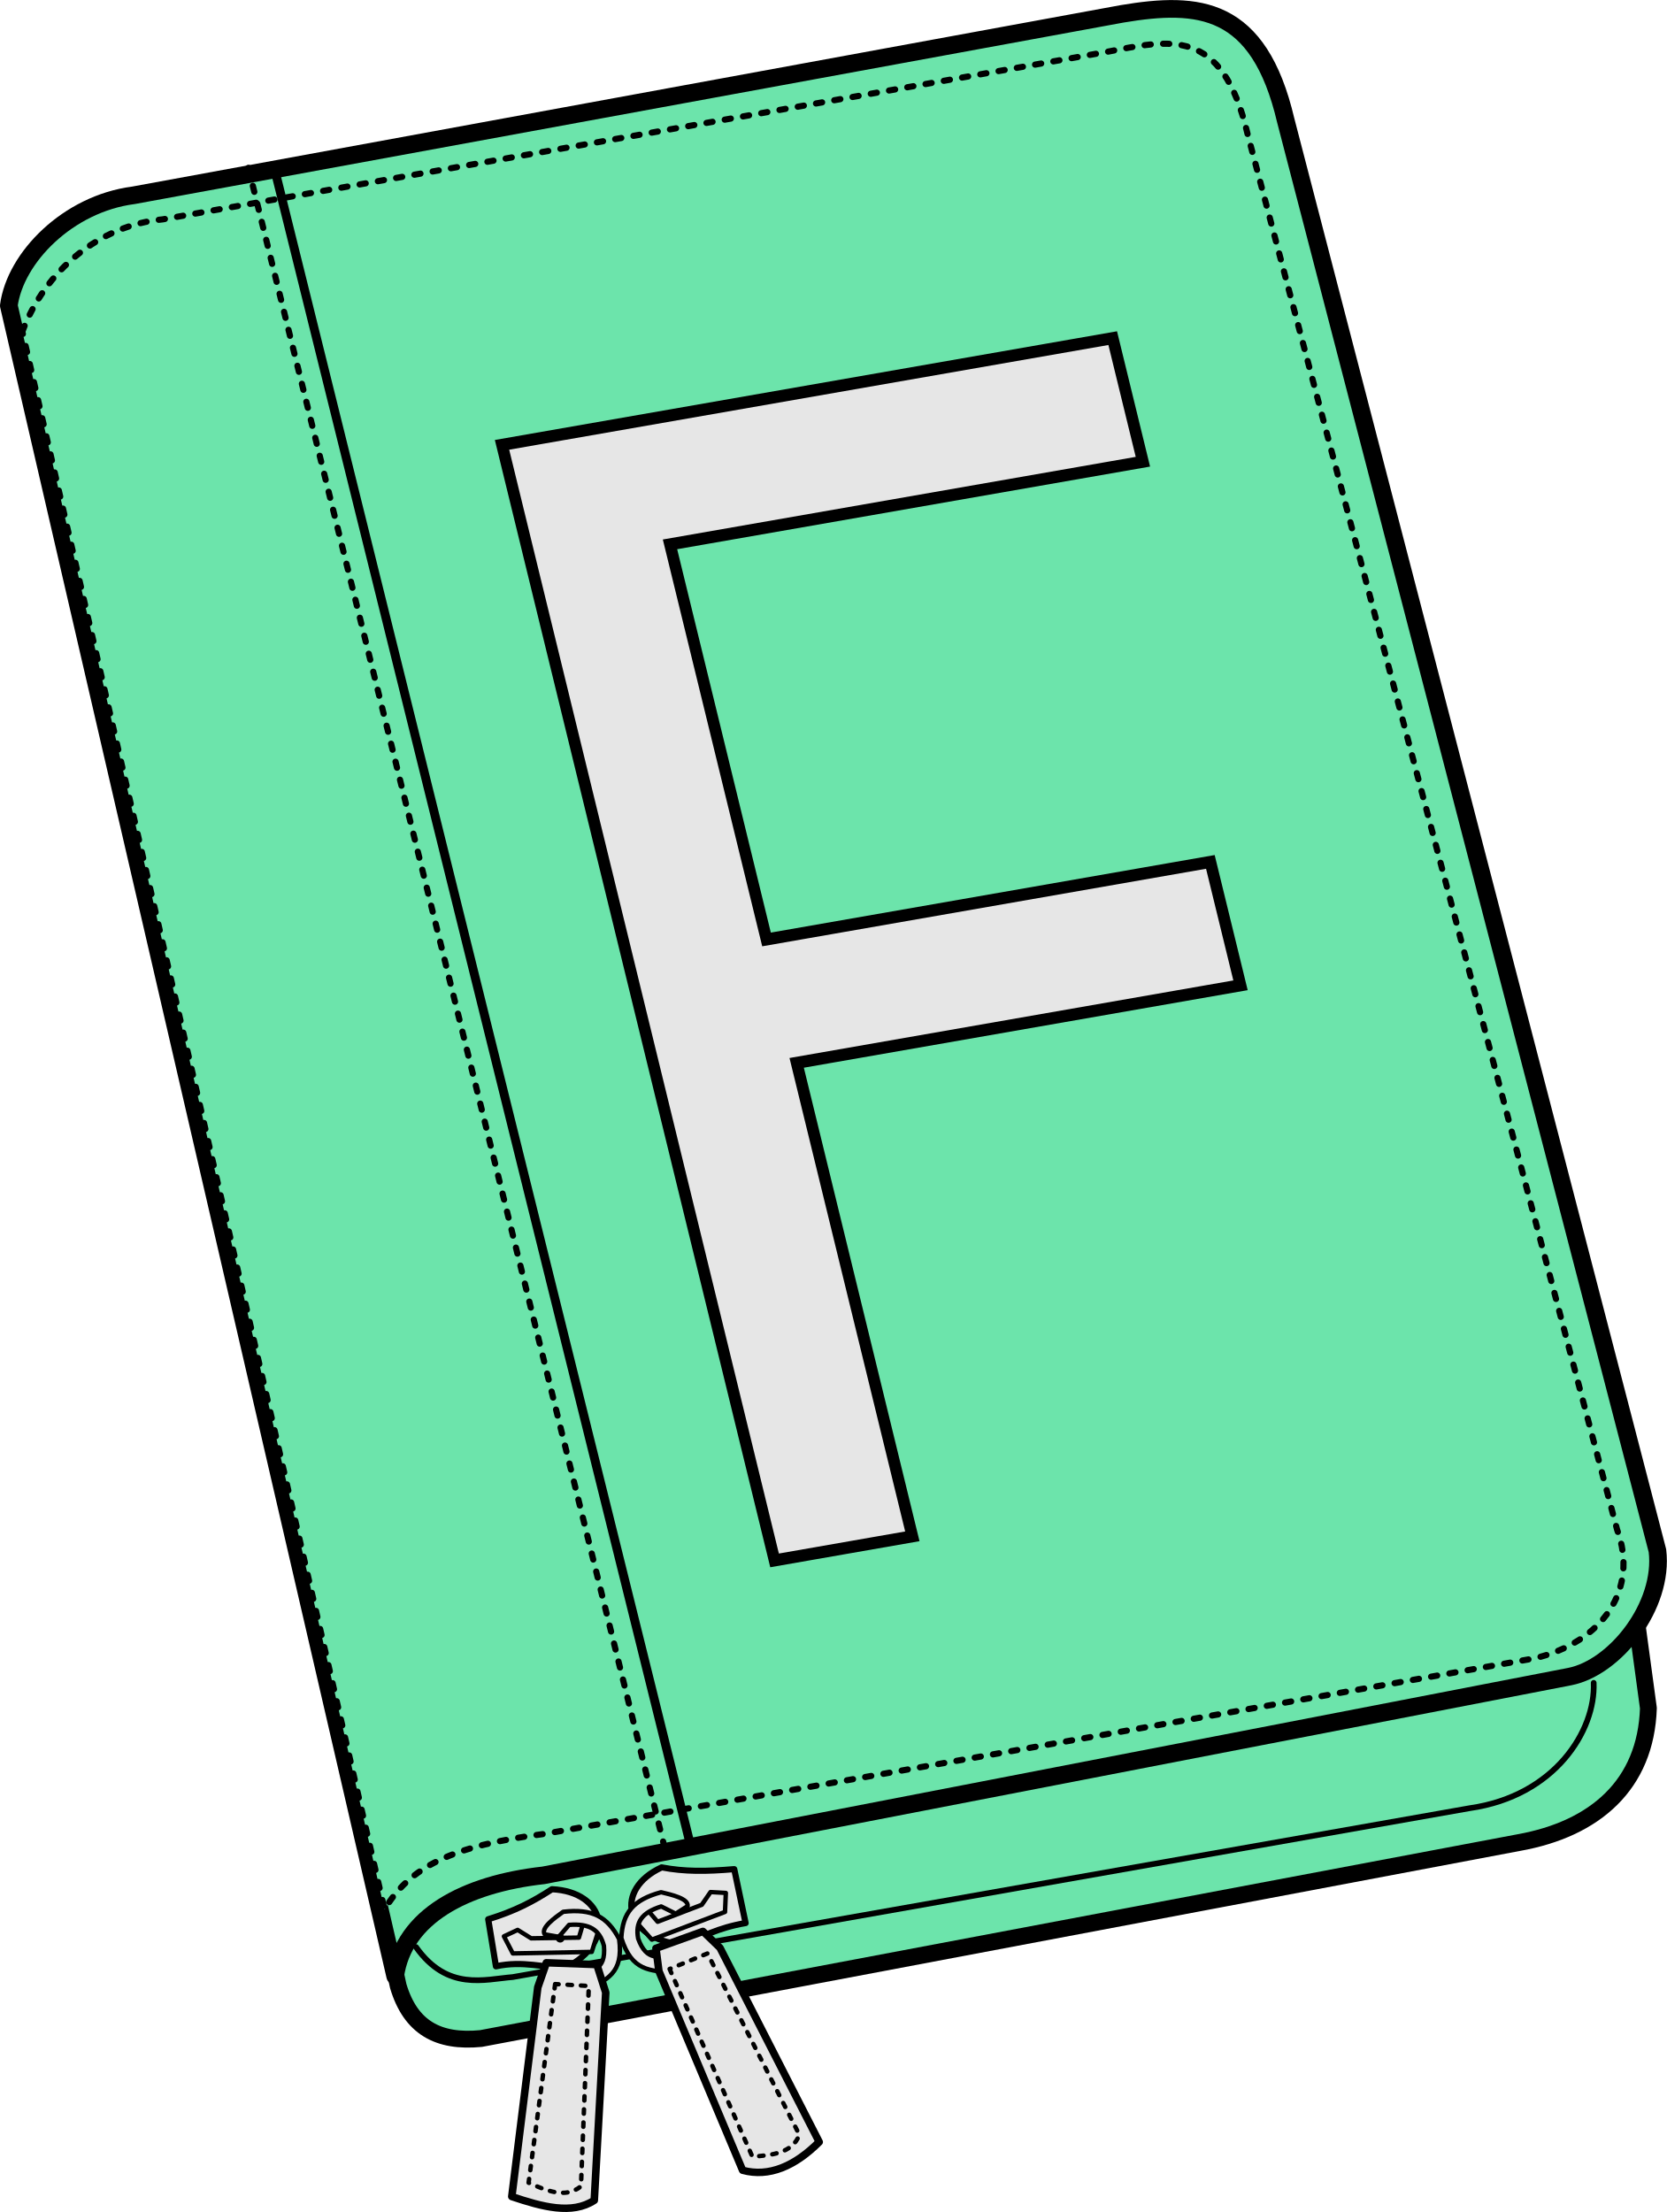
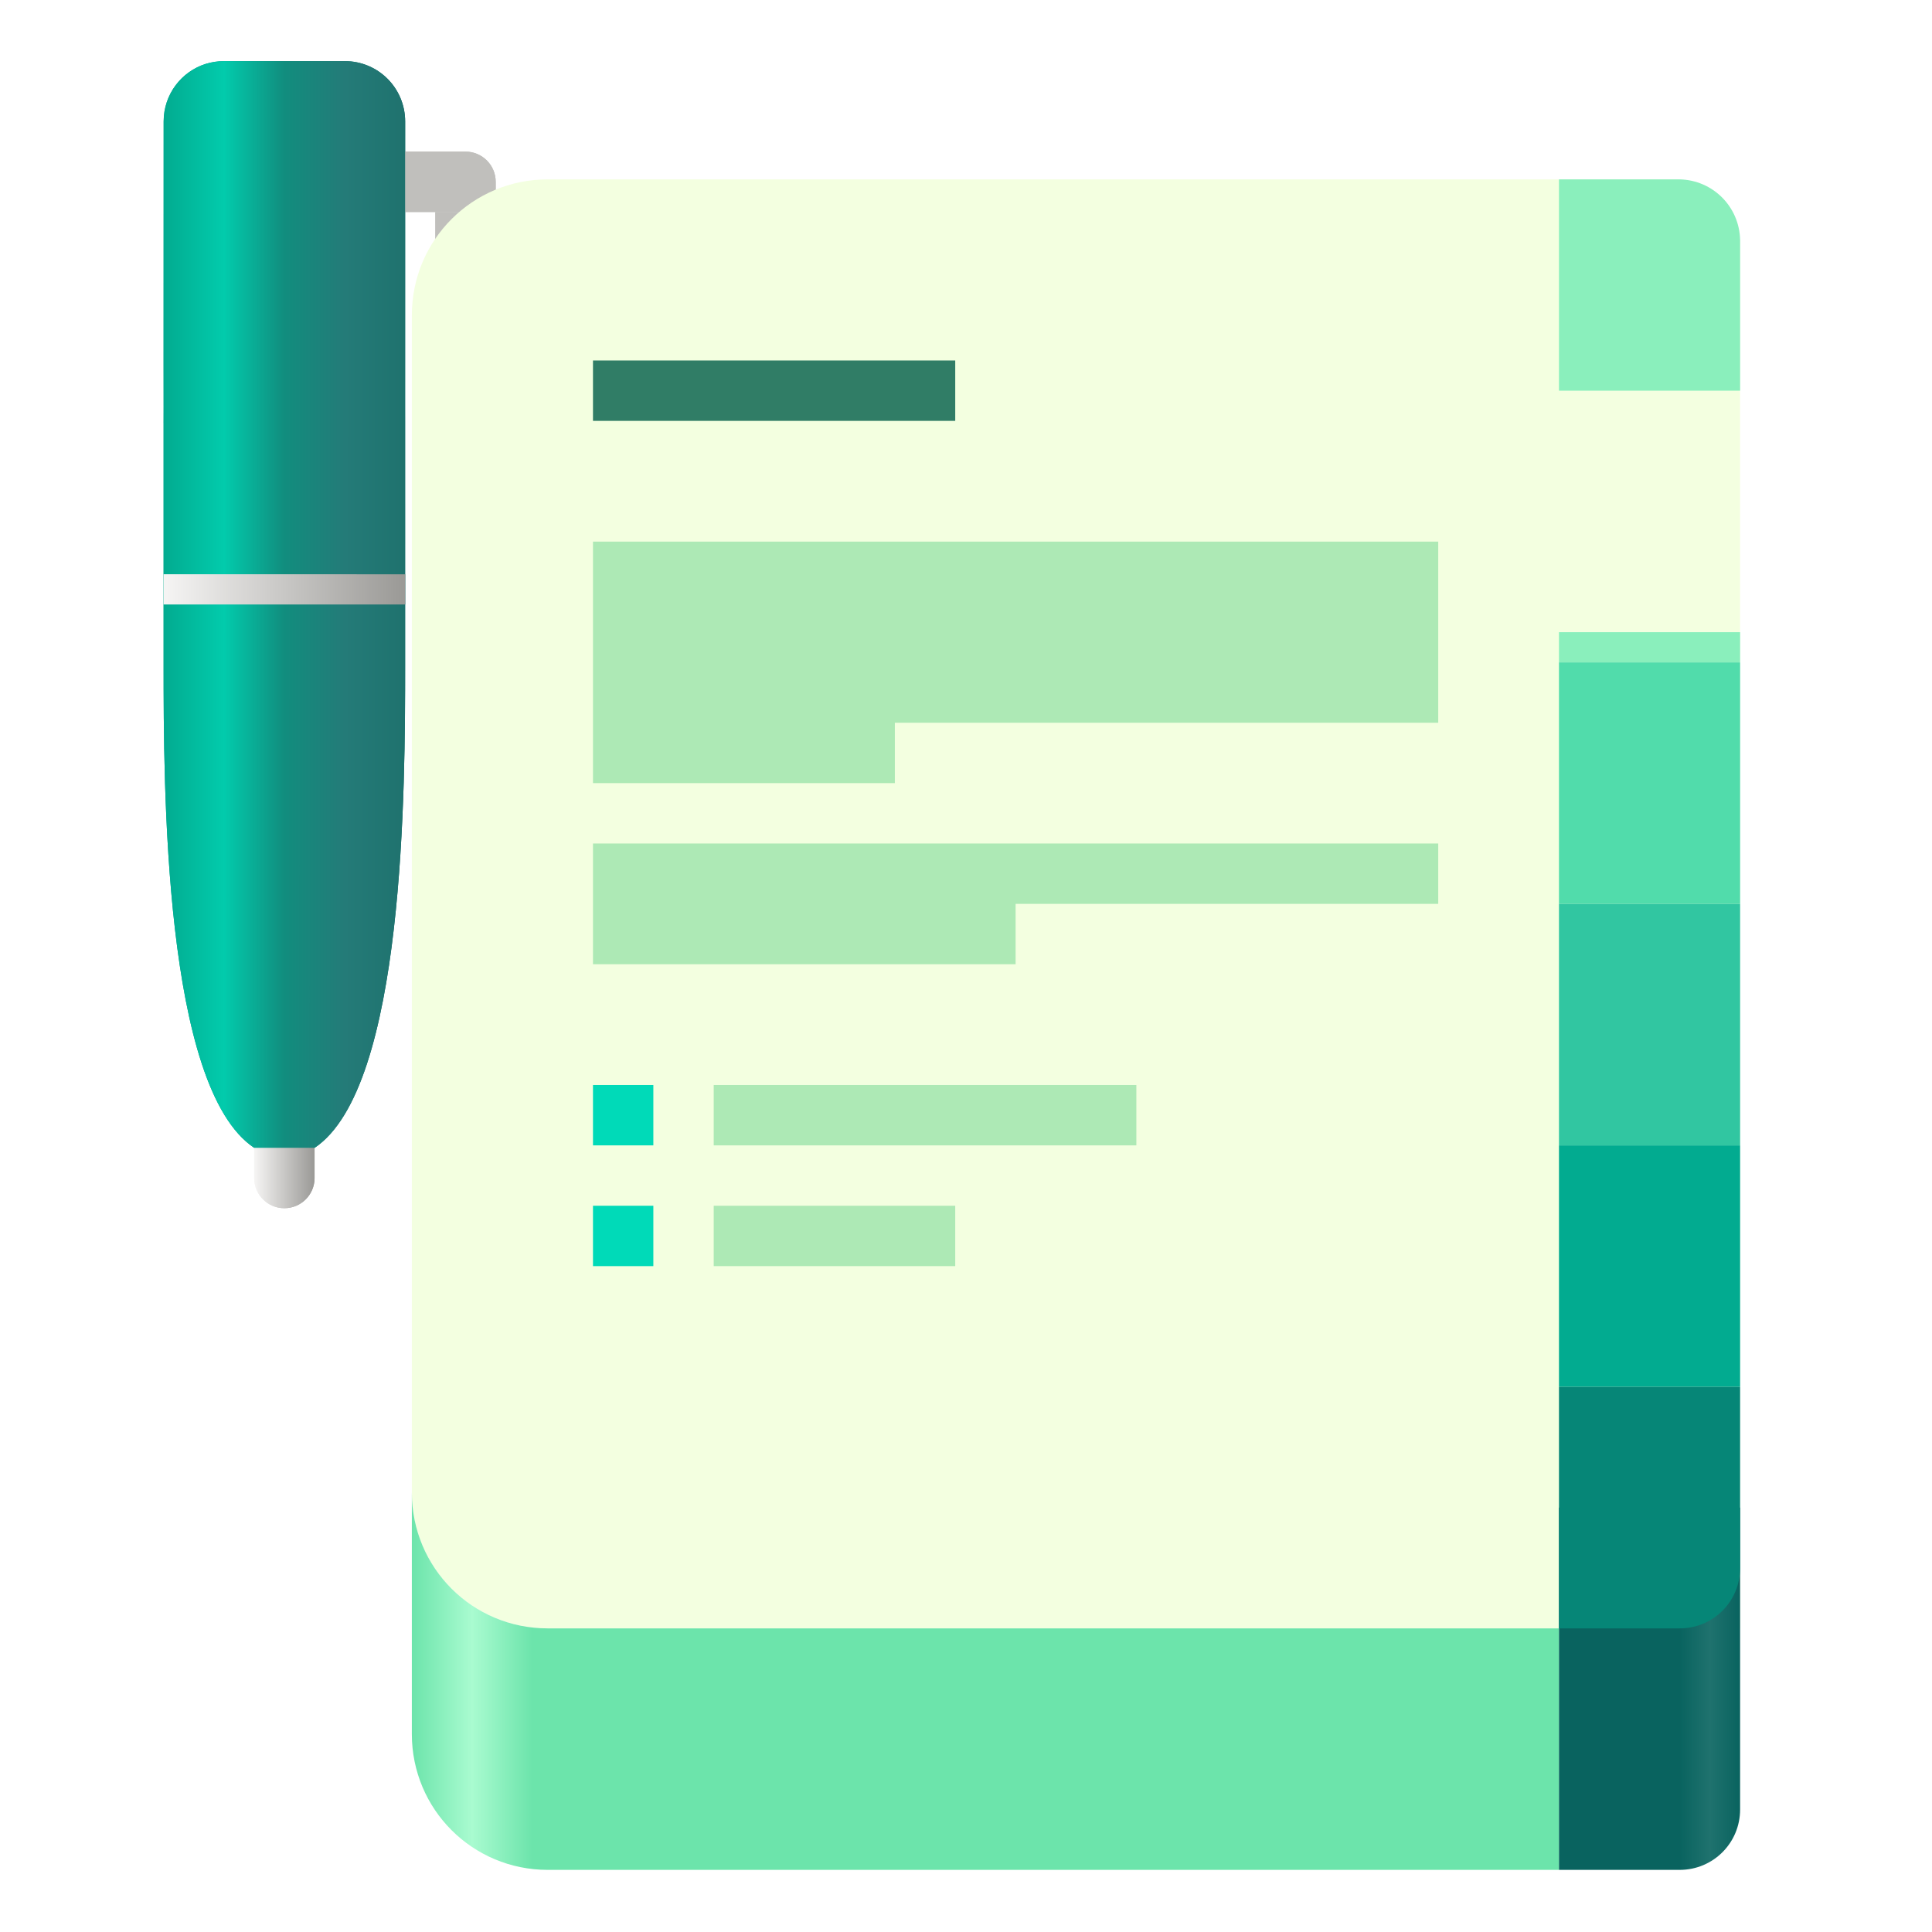
- <svg xmlns="http://www.w3.org/2000/svg" id="svg3205" viewBox="0 0 199.586 264.862" version="1.0" width="199.586" height="264.862">
-   <defs id="defs1">
-     <rect x="47.404" y="39.886" width="127.21" height="151.842" id="rect1" />
-   </defs>
-   <g id="layer1" transform="translate(-129.6147,-628.7704)">
-     <path id="path4152" style="fill:#6ce4ab;stroke:#000000;stroke-width:2.015;stroke-linecap:round;stroke-linejoin:round;fill-opacity:1" d="m 175.305,857.349 1.992,9.225 c 1.482,4.967 4.773,6.785 9.908,6.287 l 124.259,-23.46 c 9.149,-1.636 15.218,-6.938 15.524,-16.096 l -2.904,-21.398 -142.188,25.932 z" />
-     <path id="path4154" style="fill:#6ce4ab;stroke:#000000;stroke-width:2.115;stroke-linecap:round;stroke-linejoin:round;stroke-dashoffset:3;fill-opacity:1" d="m 130.672,665.363 c 0.762,-5.756 7.083,-12.192 14.914,-13.204 L 263.978,630.427 c 9.165,-1.537 16.362,-0.972 19.587,12.771 L 328.068,814.445 c 0.801,6.587 -5.043,14.001 -10.497,15.077 l -122.876,23.799 c -9.439,1.052 -16.747,4.935 -17.762,12.063 z" />
-     <path id="path4156" style="fill:#6ce4ab;stroke:#000000;stroke-width:0.74;stroke-linecap:round;stroke-linejoin:round;stroke-dasharray:0.74, 1.48;fill-opacity:1" d="m 132.29,668.477 c 2.756,-7.335 9.212,-12.725 16.808,-13.442 l 112.922,-20.031 c 7.619,-1.464 13.912,-3.203 16.973,9.806 l 44.249,167.126 c 2.627,7.094 -1.707,13.499 -9.951,15.413 L 194.833,848.354 c -11.161,1.416 -16.174,4.006 -19.177,9.057 z" />
-     <path id="path4158" style="fill:#6ce4ab;stroke:#000000;stroke-width:1.058;stroke-linecap:round;stroke-linejoin:round;fill-opacity:1" d="m 162.73,649.972 49.597,199.881" />
-     <path id="path4162" style="display:inline;fill:#6ce4ab;stroke:#000000;stroke-width:0.683;stroke-linecap:round;stroke-linejoin:round;fill-opacity:1" d="m 179.427,861.91 c 3.775,5.314 8.206,3.856 11.575,3.592 L 305.607,845.277 c 10.19,-1.454 15.07,-9.298 14.829,-15.005" />
-     <path id="path4164" style="fill:#e6e6e6;stroke:#000000;stroke-width:0.74;stroke-linecap:round;stroke-linejoin:round;fill-opacity:1" d="m 188.073,858.581 0.924,5.633 c 3.279,-0.714 5.797,0.194 8.338,0.187 6.249,-3.212 4.716,-9.124 -1.63,-9.417 -2.283,1.482 -4.423,2.609 -7.633,3.598 z" />
-     <path id="path4166" style="fill:#e6e6e6;stroke:#000000;stroke-width:0.529;stroke-linecap:round;stroke-linejoin:round;fill-opacity:1" d="m 191.598,859.855 1.617,1.007 5.719,-0.085 0.758,-2.576 1.663,1.473 -0.885,2.814 -9.453,0.184 -1.063,-2.049 z" />
-     <path id="path4168" style="fill:#e6e6e6;stroke:#000000;stroke-width:0.529;stroke-linecap:round;stroke-linejoin:round;fill-opacity:1" d="m 194.837,860.388 c -0.517,-0.773 1.217,-1.992 2.206,-2.7 3.464,-0.401 5.287,0.557 6.705,3.259 0.562,4.183 -1.543,4.82 -3.876,6.139 l -5.538,-0.555 0.564,-1.637 3.973,0.323 c 1.566,-0.56 3.321,-0.431 3.057,-3.449 -0.506,-1.945 -1.722,-2.705 -4.178,-2.516 l -1.226,1.432 z" />
-     <g id="g4170" transform="matrix(0.9090605,0.5694642,-0.5571107,0.8810855,324.3721,25.79393)" style="fill:#e6e6e6">
-       <path id="path4172" style="fill:#e6e6e6;stroke:#000000;stroke-linecap:round;stroke-linejoin:round" d="M 315.42,743.89 Z" />
-       <path id="path4174" style="fill:#e6e6e6;stroke:#000000;stroke-width:0.851;stroke-linecap:round;stroke-linejoin:round" d="m 320.46,744.22 2.51,2.18 11.31,20.92 c -1.22,2.79 -4.53,3.81 -8,4.67 l -10.03,-21.95 -0.66,-2.92 z" />
-       <path id="path4176" style="fill:#e6e6e6;stroke:#000000;stroke-width:0.5;stroke-linecap:round;stroke-linejoin:round;stroke-dasharray:0.5, 1" d="m 317.69,748.66 9.35,20.96 c 2.11,-0.32 4.44,-0.65 5.15,-2.85 l -11.21,-19.98 z" />
+ <svg xmlns="http://www.w3.org/2000/svg" xmlns:xlink="http://www.w3.org/1999/xlink" height="128px" viewBox="0 0 128 128" width="128px" version="1.1" id="svg39">
+   <defs id="defs39" />
+   <linearGradient id="a" gradientUnits="userSpaceOnUse" x1="100" x2="108" y1="112" y2="112" gradientTransform="matrix(-1,0,0,1,135.2863,3.883812)">
+     <stop offset="0" stop-color="#6ce4ab" id="stop1" />
+     <stop offset="0.5" stop-color="#a9fbd0" id="stop2" />
+     <stop offset="1" stop-color="#6ce4ab" id="stop3" />
+   </linearGradient>
+   <linearGradient id="b" gradientUnits="userSpaceOnUse" x1="20" x2="24" y1="108" y2="108" gradientTransform="matrix(-1,0,0,1,135.2863,3.883812)">
+     <stop offset="0" stop-color="#09635f" id="stop4" />
+     <stop offset="0.5" stop-color="#1f726e" id="stop5" />
+     <stop offset="1" stop-color="#09635f" id="stop6" />
+   </linearGradient>
+   <linearGradient id="c" gradientUnits="userSpaceOnUse">
+     <stop offset="0" stop-color="#9a9996" id="stop7" />
+     <stop offset="1" stop-color="#f6f5f4" id="stop8" />
+   </linearGradient>
+   <linearGradient id="d" gradientTransform="matrix(-0.965926,-0.258819,-0.258819,0.965926,-101.5117,-103.4994)" x1="-231.103" x2="-227.103" xlink:href="#c" y1="131.796" y2="131.796" />
+   <linearGradient id="e" gradientTransform="matrix(-0.965926,-0.258819,-0.258819,0.965926,-101.5117,-103.4994)" gradientUnits="userSpaceOnUse" x1="-221.103" x2="-237.102" y1="92.796" y2="92.796">
+     <stop offset="0" stop-color="#02ab90" id="stop9" />
+     <stop offset="1" stop-color="#09635f" id="stop10" />
+   </linearGradient>
+   <linearGradient id="f" gradientUnits="userSpaceOnUse">
+     <stop offset="0" stop-color="#f6f5f4" id="stop11" />
+     <stop offset="1" stop-color="#9a9996" id="stop12" />
+   </linearGradient>
+   <linearGradient id="g" gradientTransform="matrix(-0.965926,-0.258819,-0.12943,0.483039,-113.5185,-58.68924)" x1="-221.103" x2="-237.103" xlink:href="#f" y1="92.796" y2="92.796" />
+   <linearGradient id="h" gradientTransform="matrix(-0.965926,-0.258819,-0.258819,0.965926,-101.512,-103.4994)" x1="-231.103" x2="-227.103" xlink:href="#c" y1="131.796" y2="131.796" />
+   <linearGradient id="i" gradientUnits="userSpaceOnUse" x1="88.039" x2="103.494" y1="43.361" y2="47.502">
+     <stop offset="0" stop-color="#02ab90" id="stop13" />
+     <stop offset="0.25" stop-color="#02cbac" id="stop14" />
+     <stop offset="0.5" stop-color="#118d7e" id="stop15" />
+     <stop offset="0.75" stop-color="#247b78" id="stop16" />
+     <stop offset="1" stop-color="#1f726e" id="stop17" />
+   </linearGradient>
+   <linearGradient id="j" gradientTransform="matrix(-0.965926,-0.258819,-0.12943,0.483039,-113.5189,-58.68925)" x1="-221.103" x2="-237.103" xlink:href="#f" y1="92.796" y2="92.796" />
+   <g id="g42">
+     <g id="g40" transform="rotate(-15,29.26309,333.8927)">
+       <path d="M 114.605,21.488 108.809,19.938 c -0.203,-0.055 -0.402,-0.074 -0.598,-0.066 -0.852,0.031 -1.617,0.613 -1.852,1.48 -0.285,1.07 0.344,2.164 1.414,2.449 l 7.727,2.07 0.52,-1.93 c 0.285,-1.07 -0.344,-2.164 -1.414,-2.453 z m 0,0" fill="#c0bfbc" id="path28" />
+       <path d="M 86.449,80.203 C 85.383,79.918 84.285,80.551 84,81.617 l -0.52,1.934 c -0.285,1.066 0.348,2.164 1.418,2.449 1.066,0.285 2.16,-0.348 2.449,-1.414 l 0.516,-1.934 c 0.285,-1.066 -0.348,-2.16 -1.414,-2.449 z m 0,0" fill="url(#d)" id="path29" style="fill:url(#d)" />
+       <path d="m 99.504,11.418 c -1.703,0.066 -3.234,1.227 -3.699,2.965 l -4.145,15.453 -0.754,2.832 -0.281,1.031 c 0,0.004 0.004,0.004 0,0.004 L 86.484,49.156 C 84.414,56.883 79.238,76.203 84,81.617 l 3.863,1.039 c 6.832,-2.312 12.008,-21.633 14.078,-29.359 l 4.141,-15.453 0.277,-1.039 0.758,-2.824 4.145,-15.457 c 0.57,-2.141 -0.691,-4.324 -2.832,-4.898 l -7.727,-2.07 c -0.402,-0.109 -0.805,-0.148 -1.199,-0.137 z m 0,0" fill="url(#e)" id="path30" style="fill:url(#e)" />
+       <path d="m 103.496,47.5 -15.457,-4.141 -0.516,1.934 15.453,4.141 z m 0,0" fill="url(#g)" id="path31" style="fill:url(#g)" />
+       <path d="m 111.637,24.836 -0.516,1.934 -0.52,1.93 -4.141,15.457 c -0.285,1.07 0.344,2.164 1.414,2.449 1.07,0.285 2.164,-0.344 2.449,-1.414 l 4.141,-15.453 0.52,-1.934 0.516,-1.934 -1.93,-0.516 z m 0,0" fill="#c0bfbc" id="path32" />
+       <path d="M 86.449,80.203 C 85.383,79.918 84.285,80.551 84,81.617 l -0.52,1.934 c -0.285,1.066 0.348,2.164 1.414,2.449 1.07,0.285 2.164,-0.348 2.449,-1.414 l 0.52,-1.934 c 0.285,-1.066 -0.348,-2.16 -1.414,-2.449 z m 0,0" fill="url(#h)" id="path36" style="fill:url(#h)" />
+       <g id="g39">
+         <path d="M 114.605,21.488 108.809,19.938 c -0.203,-0.055 -0.402,-0.074 -0.598,-0.066 -0.852,0.031 -1.617,0.613 -1.852,1.48 -0.285,1.07 0.344,2.164 1.414,2.449 l 7.727,2.07 0.52,-1.93 c 0.285,-1.07 -0.344,-2.164 -1.414,-2.453 z m 0,0" fill="#c0bfbc" id="path35" />
+         <path d="m 111.637,24.836 -0.516,1.934 -0.52,1.93 -4.141,15.457 c -0.285,1.07 0.344,2.164 1.414,2.449 1.07,0.285 2.164,-0.344 2.449,-1.414 l 4.141,-15.453 0.52,-1.934 0.516,-1.934 -1.93,-0.516 z m 0,0" fill="#c0bfbc" id="path37" />
+         <path d="m 99.504,11.418 c -1.703,0.066 -3.234,1.227 -3.699,2.965 l -4.145,15.453 -0.758,2.832 -0.277,1.031 v 0.004 L 86.484,49.156 C 84.414,56.883 79.238,76.203 84,81.617 l 3.863,1.035 C 94.695,80.344 99.871,61.023 101.941,53.297 l 4.141,-15.457 0.277,-1.035 0.758,-2.828 4.141,-15.453 c 0.574,-2.141 -0.688,-4.324 -2.828,-4.898 l -7.727,-2.07 c -0.402,-0.109 -0.805,-0.148 -1.199,-0.137 z m 0,0" fill="url(#i)" id="path38" style="fill:url(#i)" />
+       </g>
+       <path d="m 103.492,47.5 -15.453,-4.141 -0.52,1.934 15.457,4.141 z m 0,0" fill="url(#j)" id="path39" style="fill:url(#j)" />
    </g>
-     <g id="g4178" transform="matrix(0.6550407,-0.81214,0.8412574,0.6641803,-627.9699,649.374)" style="fill:#e6e6e6">
-       <path id="path4180" style="fill:#e6e6e6;stroke:#000000;stroke-width:0.7;stroke-linecap:round;stroke-linejoin:round" d="m 349.3,733.06 -4.05,4.77 c -2.39,-2.08 -4.33,-2.8 -6.41,-3.95 -3.74,-5.54 0.11,-9.85 5.46,-7.25 1.23,2.29 2.78,4.15 5,6.43 z" />
-       <path id="path4182" style="fill:#e6e6e6;stroke:#000000;stroke-linecap:round;stroke-linejoin:round" d="M 341.64,731.48 Z" />
-       <path id="path4184" style="fill:#e6e6e6;stroke:#000000;stroke-width:0.5;stroke-linecap:round;stroke-linejoin:round" d="m 345.55,732.61 -1.77,0.13 -4.67,-2.65 0.51,-2.53 -2.02,0.51 -0.51,2.77 7.7,4.42 1.77,-1.26 z" />
-       <path id="path4186" style="fill:#e6e6e6;stroke:#000000;stroke-width:0.5;stroke-linecap:round;stroke-linejoin:round" d="m 342.65,731.6 c 0.77,-0.42 -0.13,-2.23 -0.63,-3.28 -2.68,-1.9 -4.6,-1.9 -6.95,-0.25 -2.29,3.29 -0.84,4.77 0.51,6.94 l 4.79,2.02 0.26,-1.64 -3.41,-1.51 c -1.05,-1.19 -2.55,-1.87 -1.01,-4.3 1.27,-1.42 2.6,-1.51 4.54,-0.25 l 0.38,1.77 z" />
-       <path id="path4188" style="fill:#e6e6e6;stroke:#000000;stroke-width:0.851;stroke-linecap:round;stroke-linejoin:round" d="m 336.6,731.81 -1.84,1.85 -11.99,21.25 c 1.23,2.79 4.07,4.26 8,4.67 l 10.43,-22.24 0.27,-2.63 z" />
+     <path d="M 115.286,15.884 V 107.884 H 36.286 c -4.984,0 -9,-4.016 -9,-9 v -78 c 0,-4.984 4.016,-9 9,-9 H 111.197" fill="#f3ffe0" id="path17" />
+     <path d="m 115.286,43.884 h -12 v 16 h 12 z m 0,0" fill="#51dcab" id="path18" />
+     <path d="m 27.286,98.884 c 0,4.984 4.016,9 9,9 h 67 v 16 H 36.286 c -4.984,0 -9,-4.016 -9,-9 z m 0,0" fill="url(#a)" id="path19" style="fill:url(#a)" />
+     <path d="m 111.286,11.884 c 2.195,0.051 3.949,1.805 4,4 v 10 h -12 v -14 z m 0,0" fill="#8aefbc" id="path20" />
+     <g id="g41" transform="matrix(-1,0,0,1,127.2863,3.883812)">
+       <path d="m 88,76 h -4 v 4 h 4 z m 0,0" fill="#00dab8" id="path21" />
+       <path d="M 88,32 V 48 H 68 V 44 H 32 V 32 Z m 0,20 v 8 H 60 V 56 H 32 v -4 z m -8,16 v 4 H 52 v -4 z m 0,8 v 4 H 64 v -4 z m 0,0" fill="#ade9b5" id="path22" />
+       <path d="m 88,68 h -4 v 4 h 4 z m 0,0" fill="#00dab8" id="path23" />
+       <path d="M 88,20 H 64 v 4 h 24 z m 0,0" fill="#307d66" id="path24" />
    </g>
-     <path id="path4190" style="fill:#e6e6e6;stroke:#000000;stroke-width:0.529;stroke-linecap:round;stroke-linejoin:round;stroke-dasharray:0.529, 1.057" d="m 209.791,864.534 9.91,22.473 c 2.259,-0.181 4.76,-0.368 5.626,-2.615 l -11.002,-21.717 z" />
-     <path id="path4192" style="fill:#6ce4ab;stroke:#000000;stroke-width:0.74;stroke-linecap:round;stroke-linejoin:round;stroke-dasharray:0.74, 1.48;fill-opacity:1" d="m 159.354,648.867 49.936,201.522 -0.162,-0.505" />
-     <text xml:space="preserve" transform="matrix(1.374776,-0.2402177,0.3427702,1.40305,85.29725,608.631)" id="text1" style="font-size:133.333px;font-family:Sans;-inkscape-font-specification:Sans;white-space:pre;shape-inside:url(#rect1);fill:#e6e6e6;stroke:#000000">
-       <tspan x="47.404" y="157.855" id="tspan2">F</tspan>
-     </text>
+     <path d="m 115.286,99.884 v 20 c 0,2.215 -1.785,4 -4,4 h -8 V 99.884 Z m 0,0" fill="url(#b)" id="path25" style="fill:url(#b)" />
+     <path d="m 115.286,75.884 h -12 v 16 h 12 z m 0,0" fill="#02ab90" id="path26" />
+     <path d="m 115.286,41.884 h -12 v 2 h 12 z m 0,0" fill="#8aefbc" id="path27" />
+     <path d="m 115.286,59.884 h -12 v 16 h 12 z m 0,0" fill="#31c6a1" id="path33" />
+     <path d="m 115.286,91.884 v 12 c 0,2.215 -1.785,4 -4,4 h -8 V 91.884 Z m 0,0" fill="#068677" id="path34" />
  </g>
</svg>
